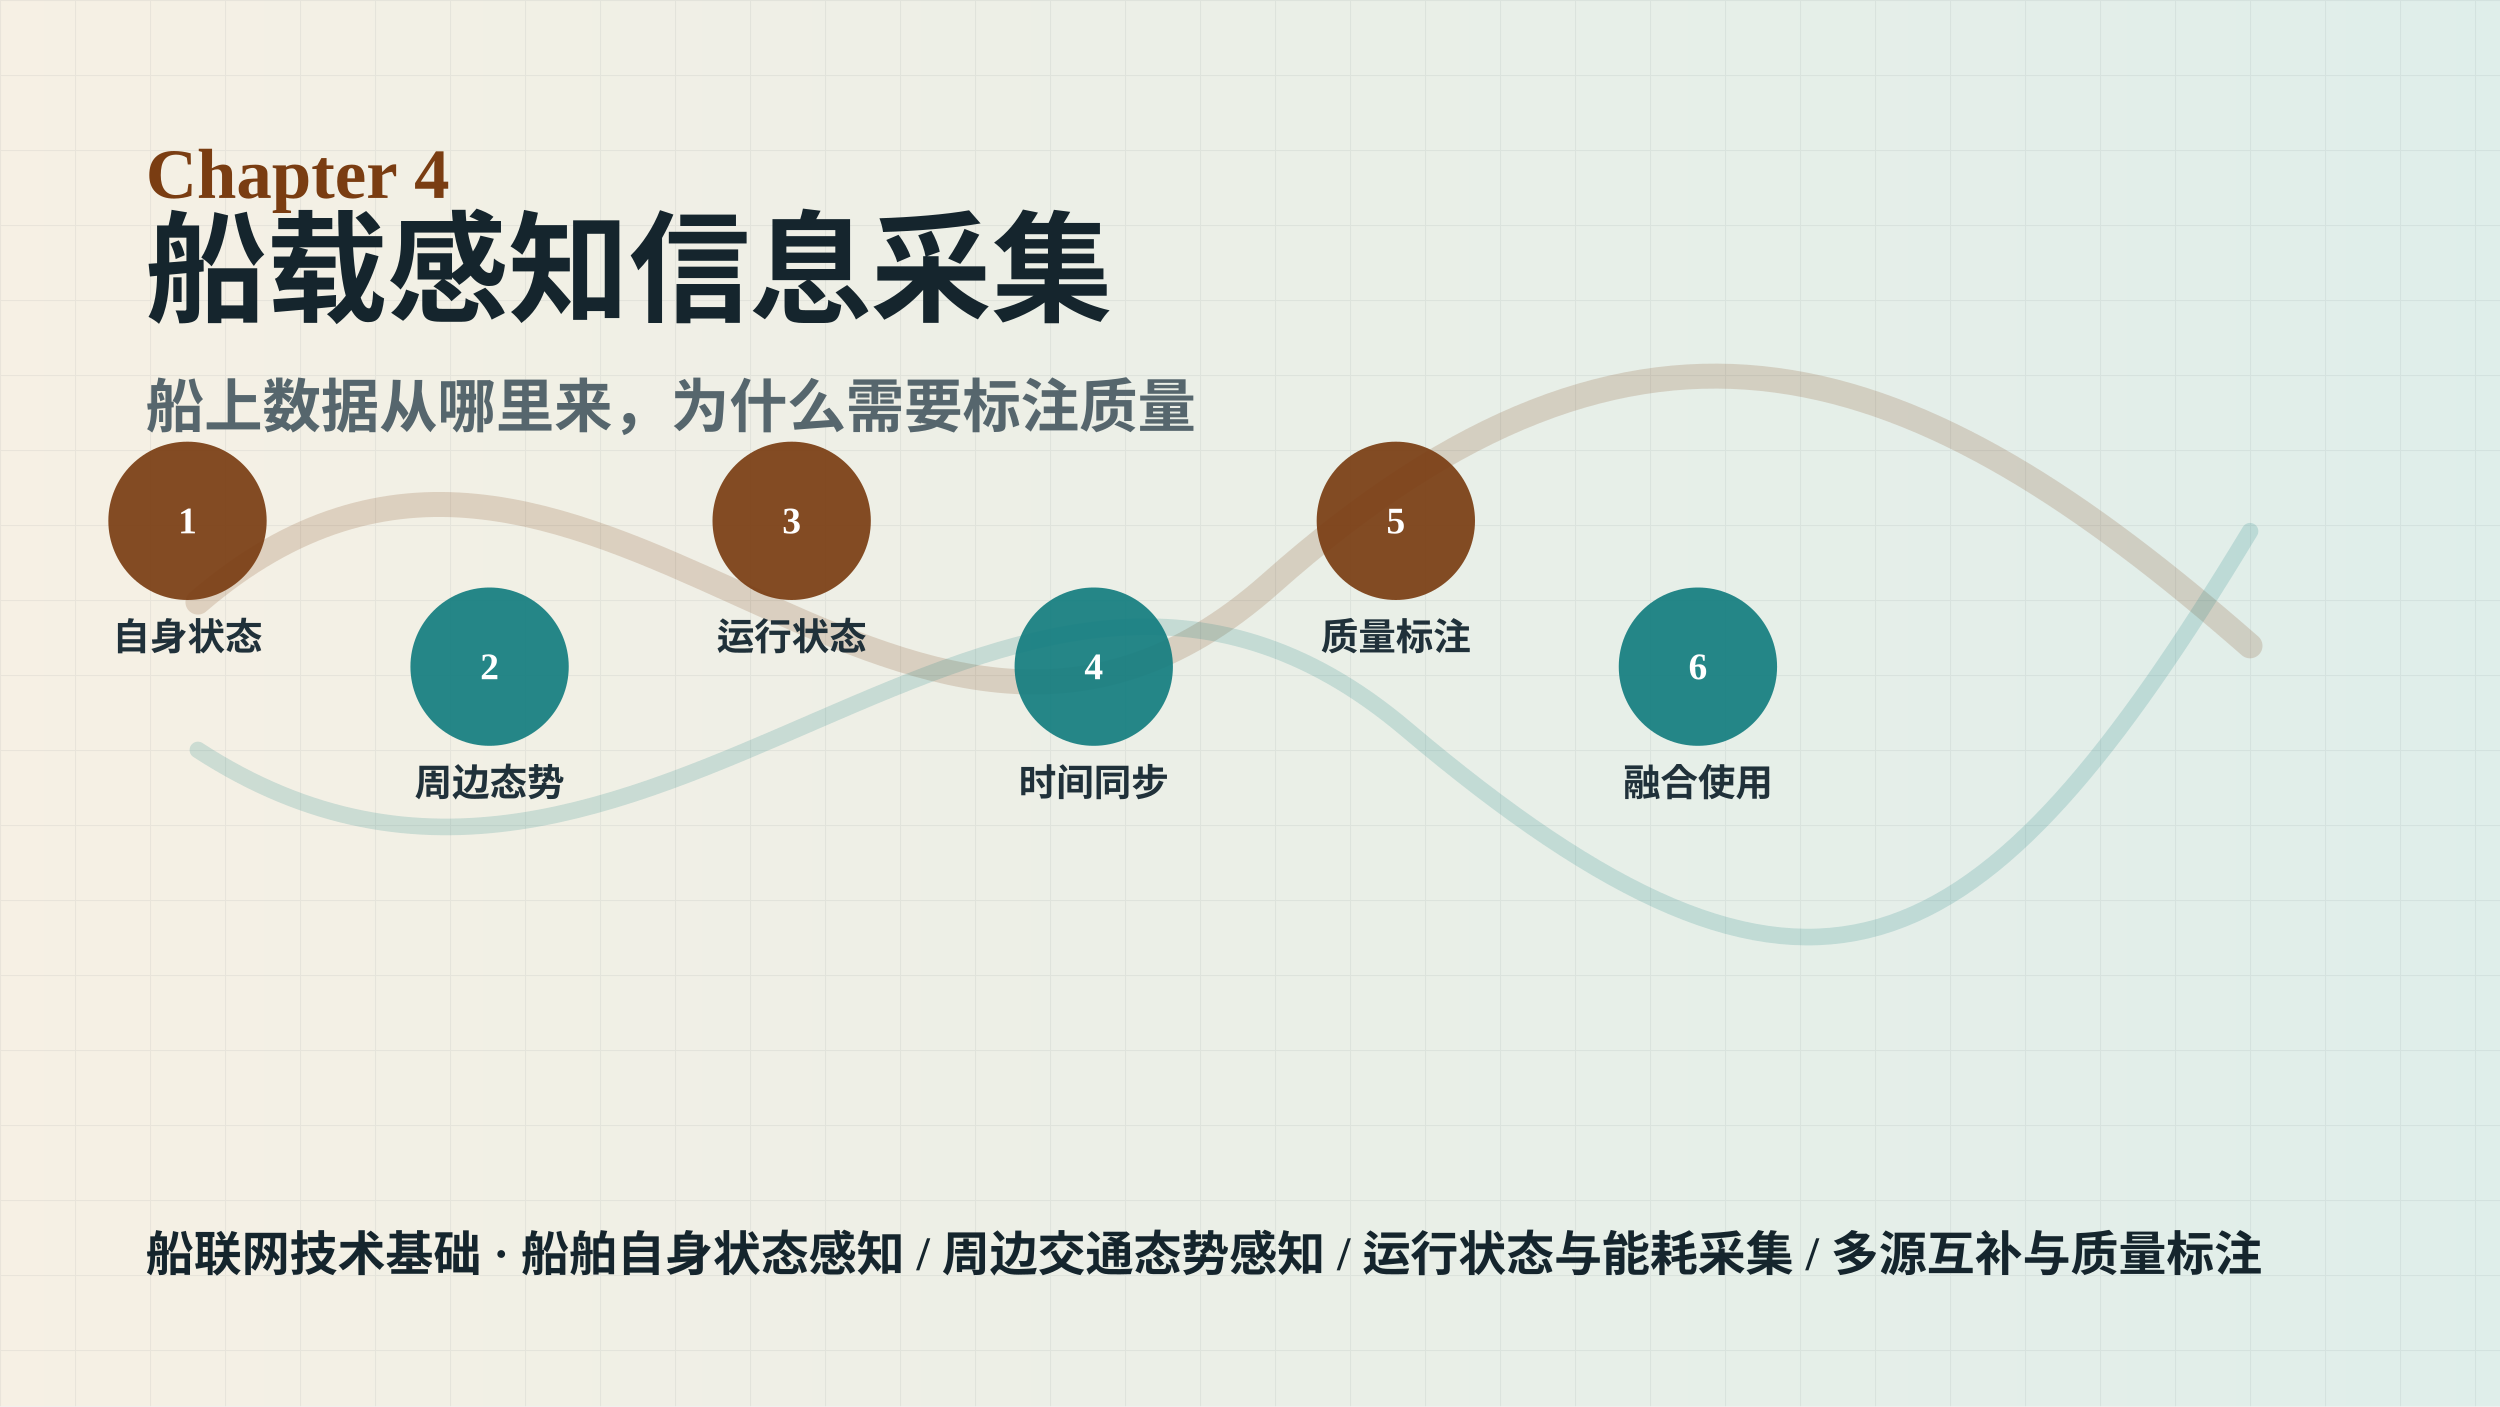
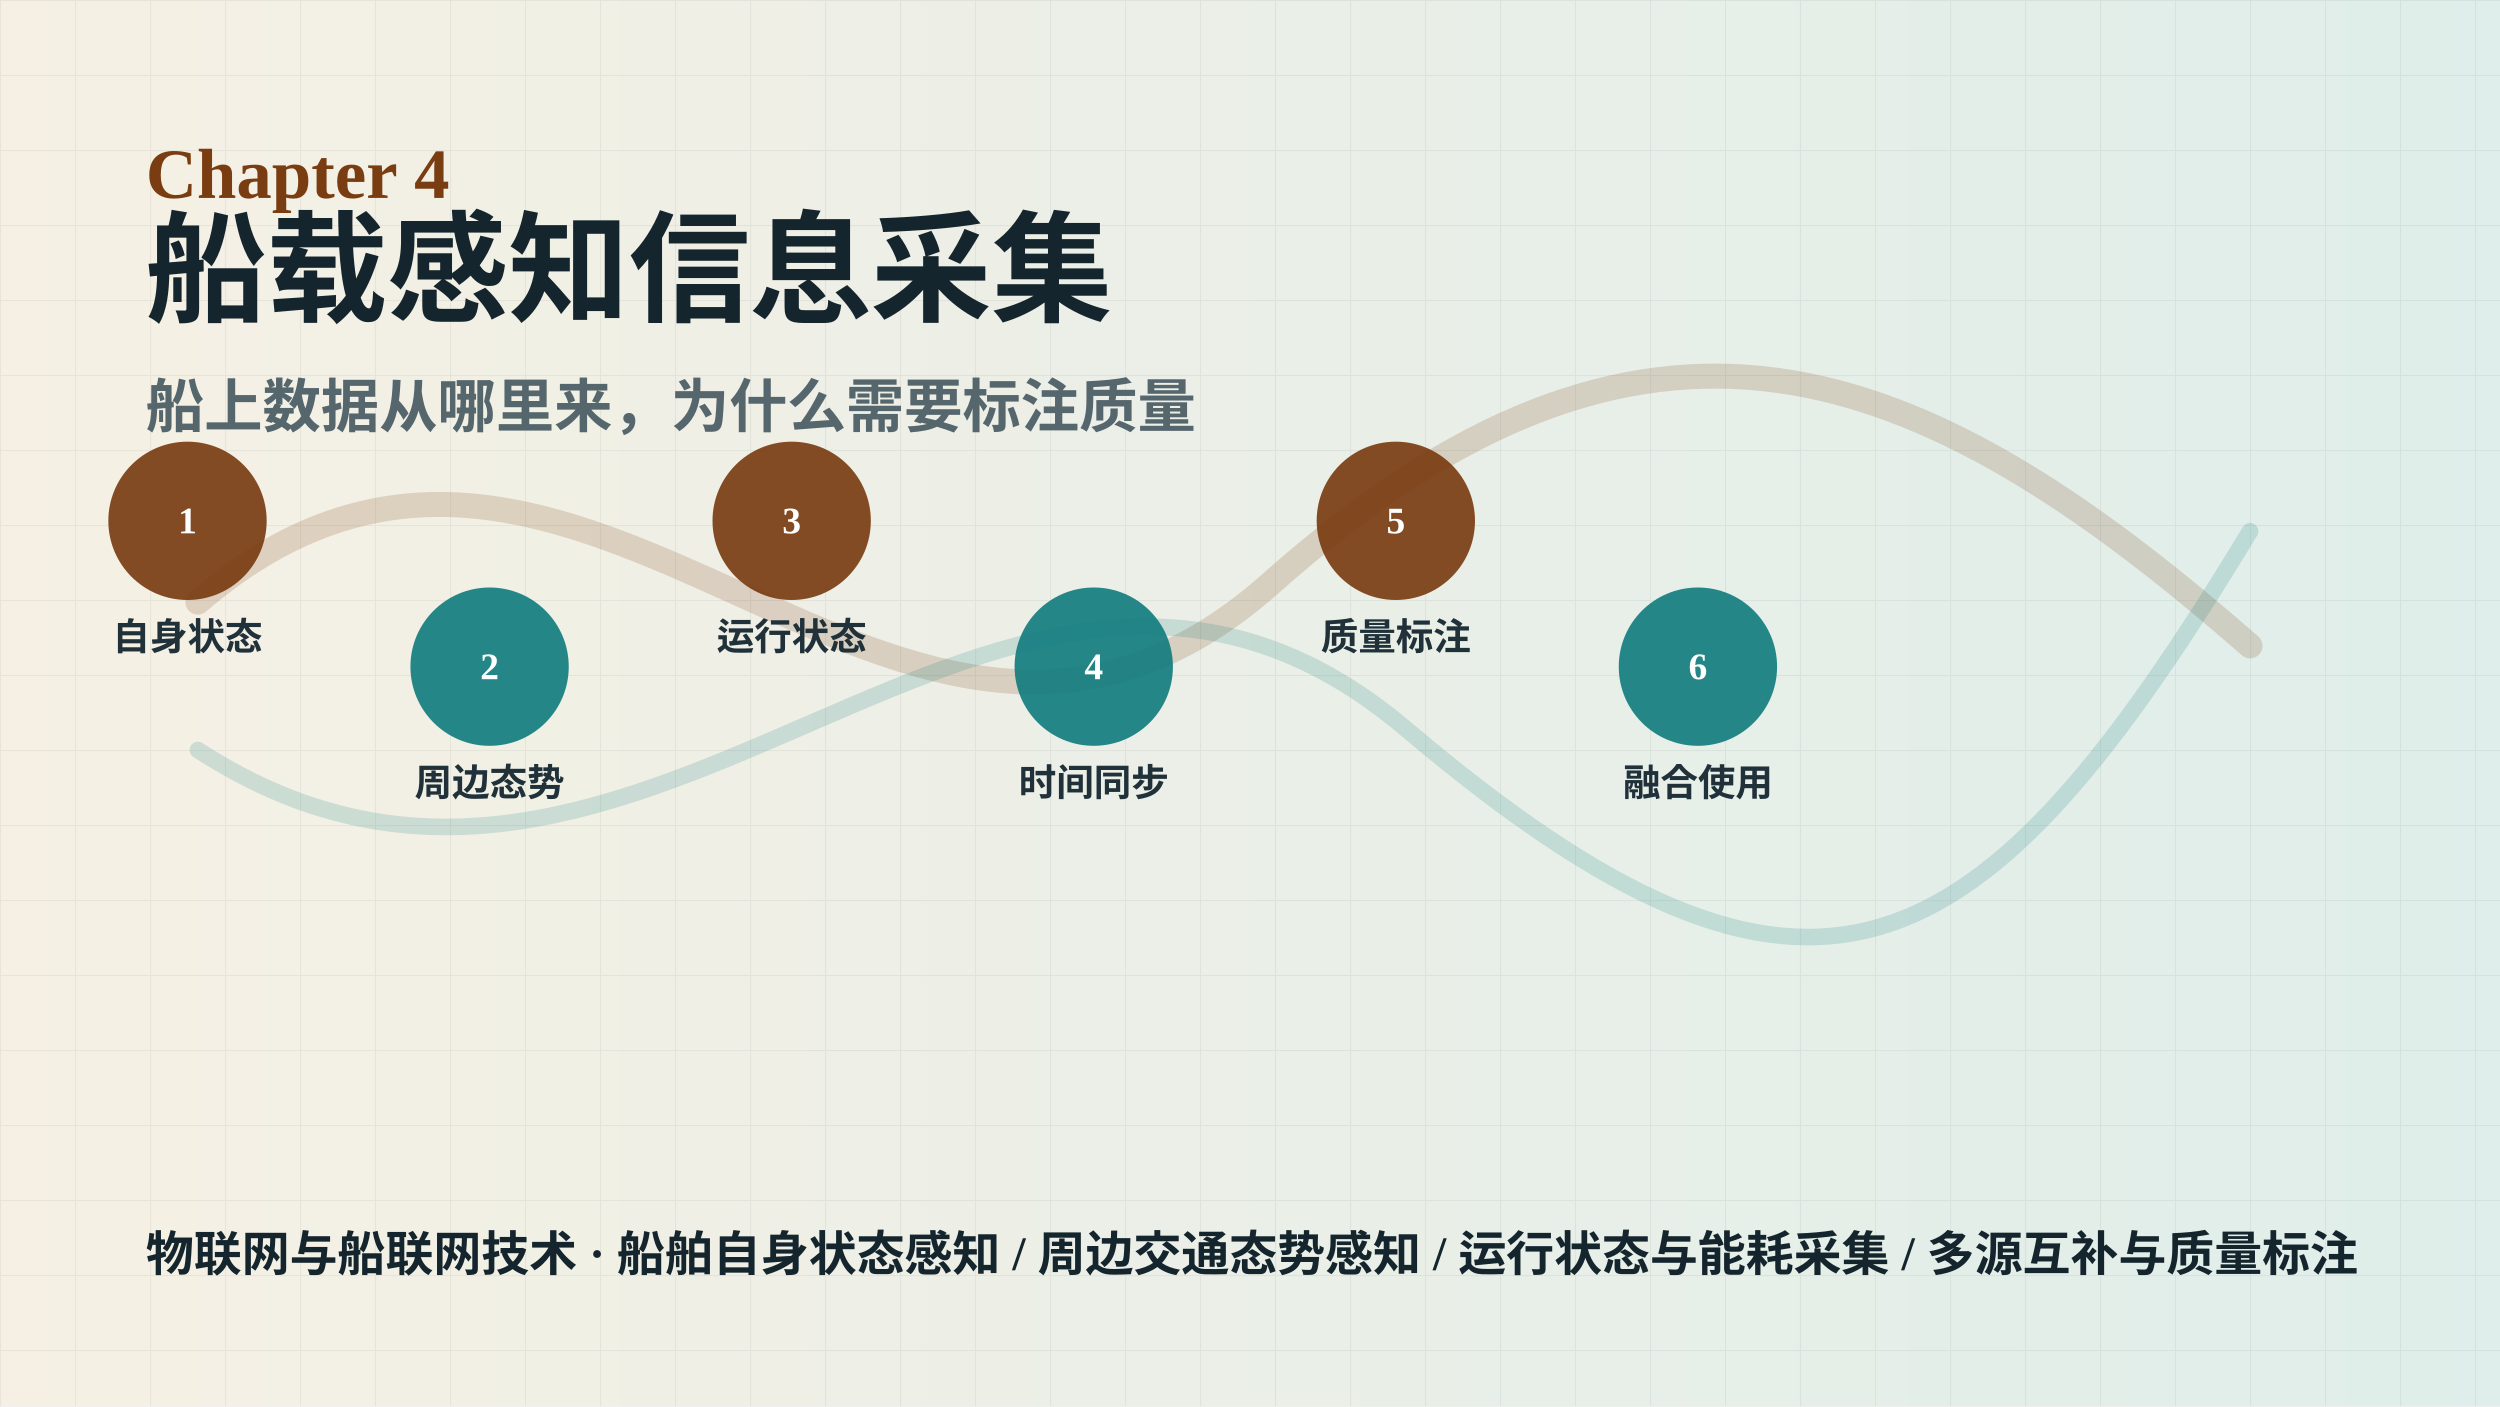
<svg xmlns="http://www.w3.org/2000/svg" width="1200" height="675" viewBox="0 0 1200 675">
  <defs>
    <linearGradient id="g" x1="0" x2="1">
      <stop stop-color="#f6f0e4" />
      <stop offset="1" stop-color="#dfeeea" />
    </linearGradient>
    <pattern id="p" width="36" height="36" patternUnits="userSpaceOnUse">
      <path d="M36 0H0v36" fill="none" stroke="#20313a" stroke-opacity=".06" />
    </pattern>
  </defs>
  <rect width="1200" height="675" fill="url(#g)" />
  <rect width="1200" height="675" fill="url(#p)" />
  <path d="M95 289 C280 130 430 440 610 280 S920 170 1080 310" fill="none" stroke="#7a3d12" stroke-width="12" stroke-linecap="round" opacity=".18" />
  <path d="M95 360 C310 500 480 185 675 350 S950 470 1080 255" fill="none" stroke="#147d7f" stroke-width="8" stroke-linecap="round" opacity=".18" />
  <text x="70" y="95" font-size="34" font-weight="900" fill="#7a3d12">Chapter 4</text>
  <text x="70" y="150" font-size="58" font-weight="900" fill="#15252d">船载感知信息采集</text>
  <text x="70" y="205" font-size="28" font-weight="700" fill="#56666d">船上数据从哪里来，为什么需要标注质量</text>
  <g transform="translate(90 250)">
    <circle r="38" fill="#7a3d12" opacity=".92" />
    <text text-anchor="middle" y="6" font-size="18" font-weight="800" fill="#fff">1</text>
    <text text-anchor="middle" y="62" font-size="18" font-weight="700" fill="#20313a">自身状态</text>
  </g>
  <g transform="translate(235 320)">
    <circle r="38" fill="#147d7f" opacity=".92" />
    <text text-anchor="middle" y="6" font-size="18" font-weight="800" fill="#fff">2</text>
    <text text-anchor="middle" y="62" font-size="18" font-weight="700" fill="#20313a">周边态势</text>
  </g>
  <g transform="translate(380 250)">
    <circle r="38" fill="#7a3d12" opacity=".92" />
    <text text-anchor="middle" y="6" font-size="18" font-weight="800" fill="#fff">3</text>
    <text text-anchor="middle" y="62" font-size="18" font-weight="700" fill="#20313a">运行状态</text>
  </g>
  <g transform="translate(525 320)">
    <circle r="38" fill="#147d7f" opacity=".92" />
    <text text-anchor="middle" y="6" font-size="18" font-weight="800" fill="#fff">4</text>
    <text text-anchor="middle" y="62" font-size="18" font-weight="700" fill="#20313a">时间同步</text>
  </g>
  <g transform="translate(670 250)">
    <circle r="38" fill="#7a3d12" opacity=".92" />
    <text text-anchor="middle" y="6" font-size="18" font-weight="800" fill="#fff">5</text>
    <text text-anchor="middle" y="62" font-size="18" font-weight="700" fill="#20313a">质量标注</text>
  </g>
  <g transform="translate(815 320)">
    <circle r="38" fill="#147d7f" opacity=".92" />
    <text text-anchor="middle" y="6" font-size="18" font-weight="800" fill="#fff">6</text>
    <text text-anchor="middle" y="62" font-size="18" font-weight="700" fill="#20313a">融合使用</text>
  </g>
-   <text x="70" y="610" font-size="23" font-weight="800" fill="#15252d">船联网技术基础 · 船舶自身状态感知 / 周边交通态势感知 / 运行状态与能耗采集 / 多源互补与质量标注</text>
+   <text x="70" y="610" font-size="23" font-weight="800" fill="#15252d">物联网与船联网技术 · 船舶自身状态感知 / 周边交通态势感知 / 运行状态与能耗采集 / 多源互补与质量标注</text>
</svg>
